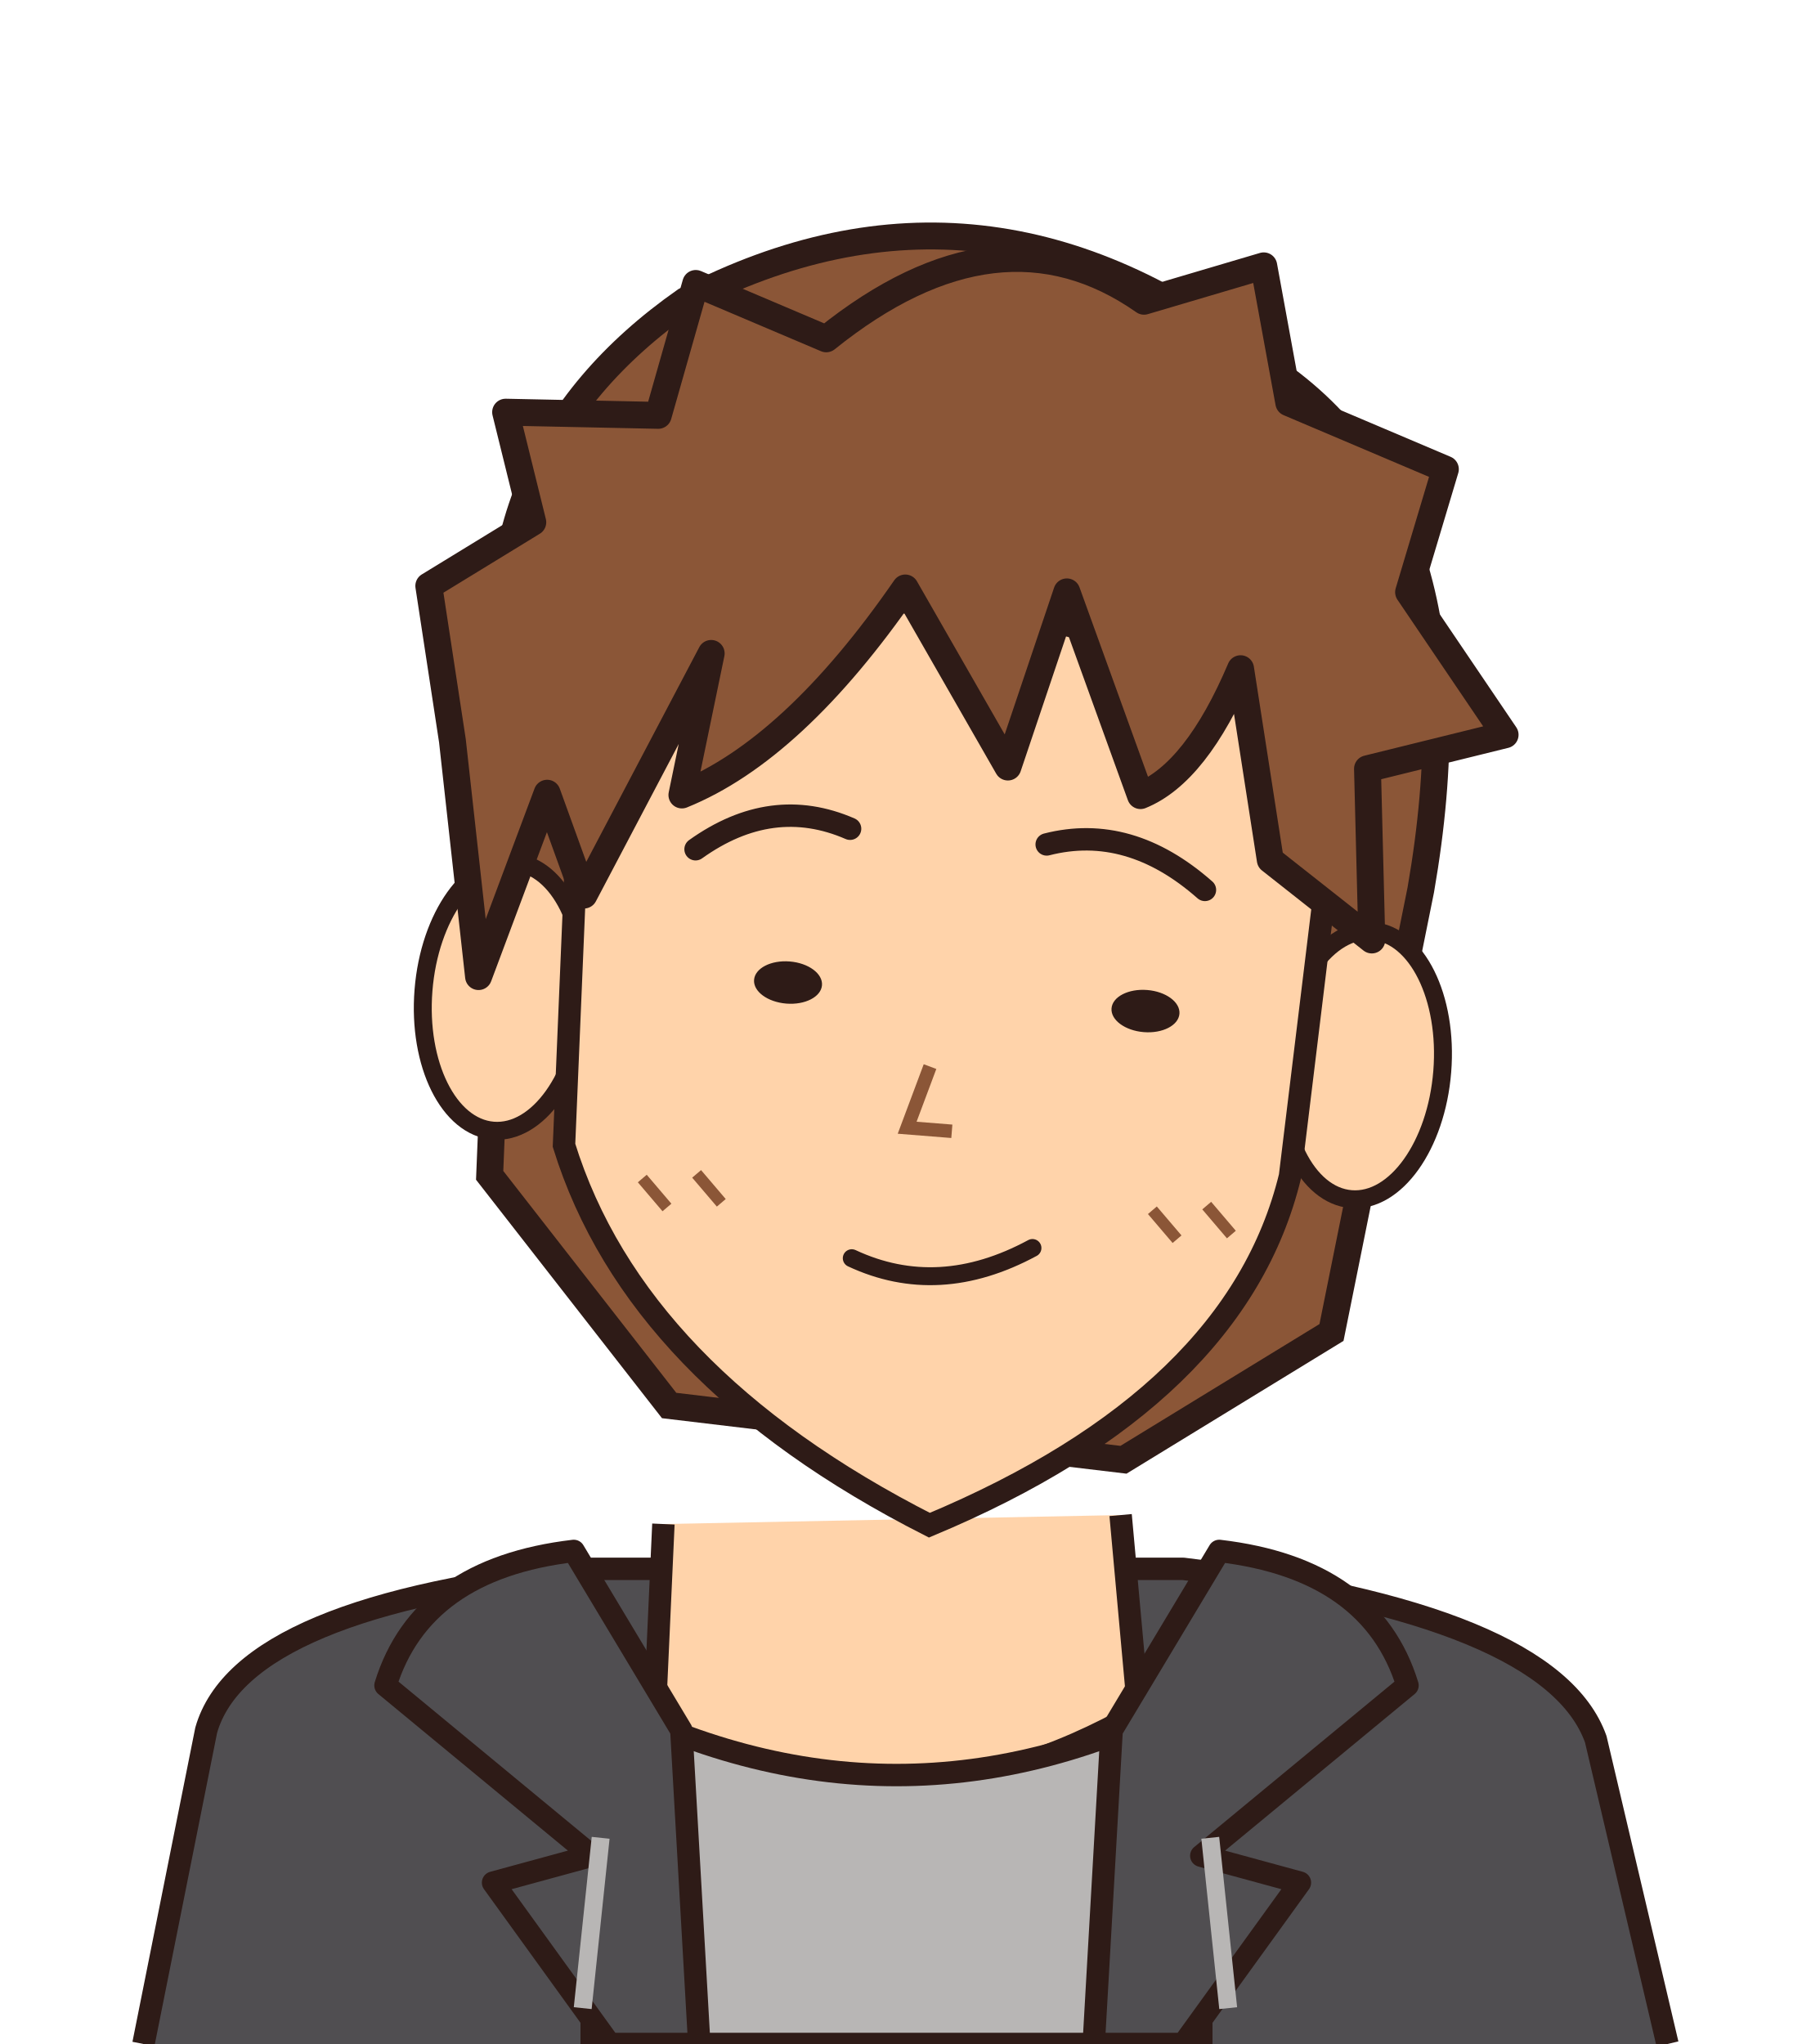
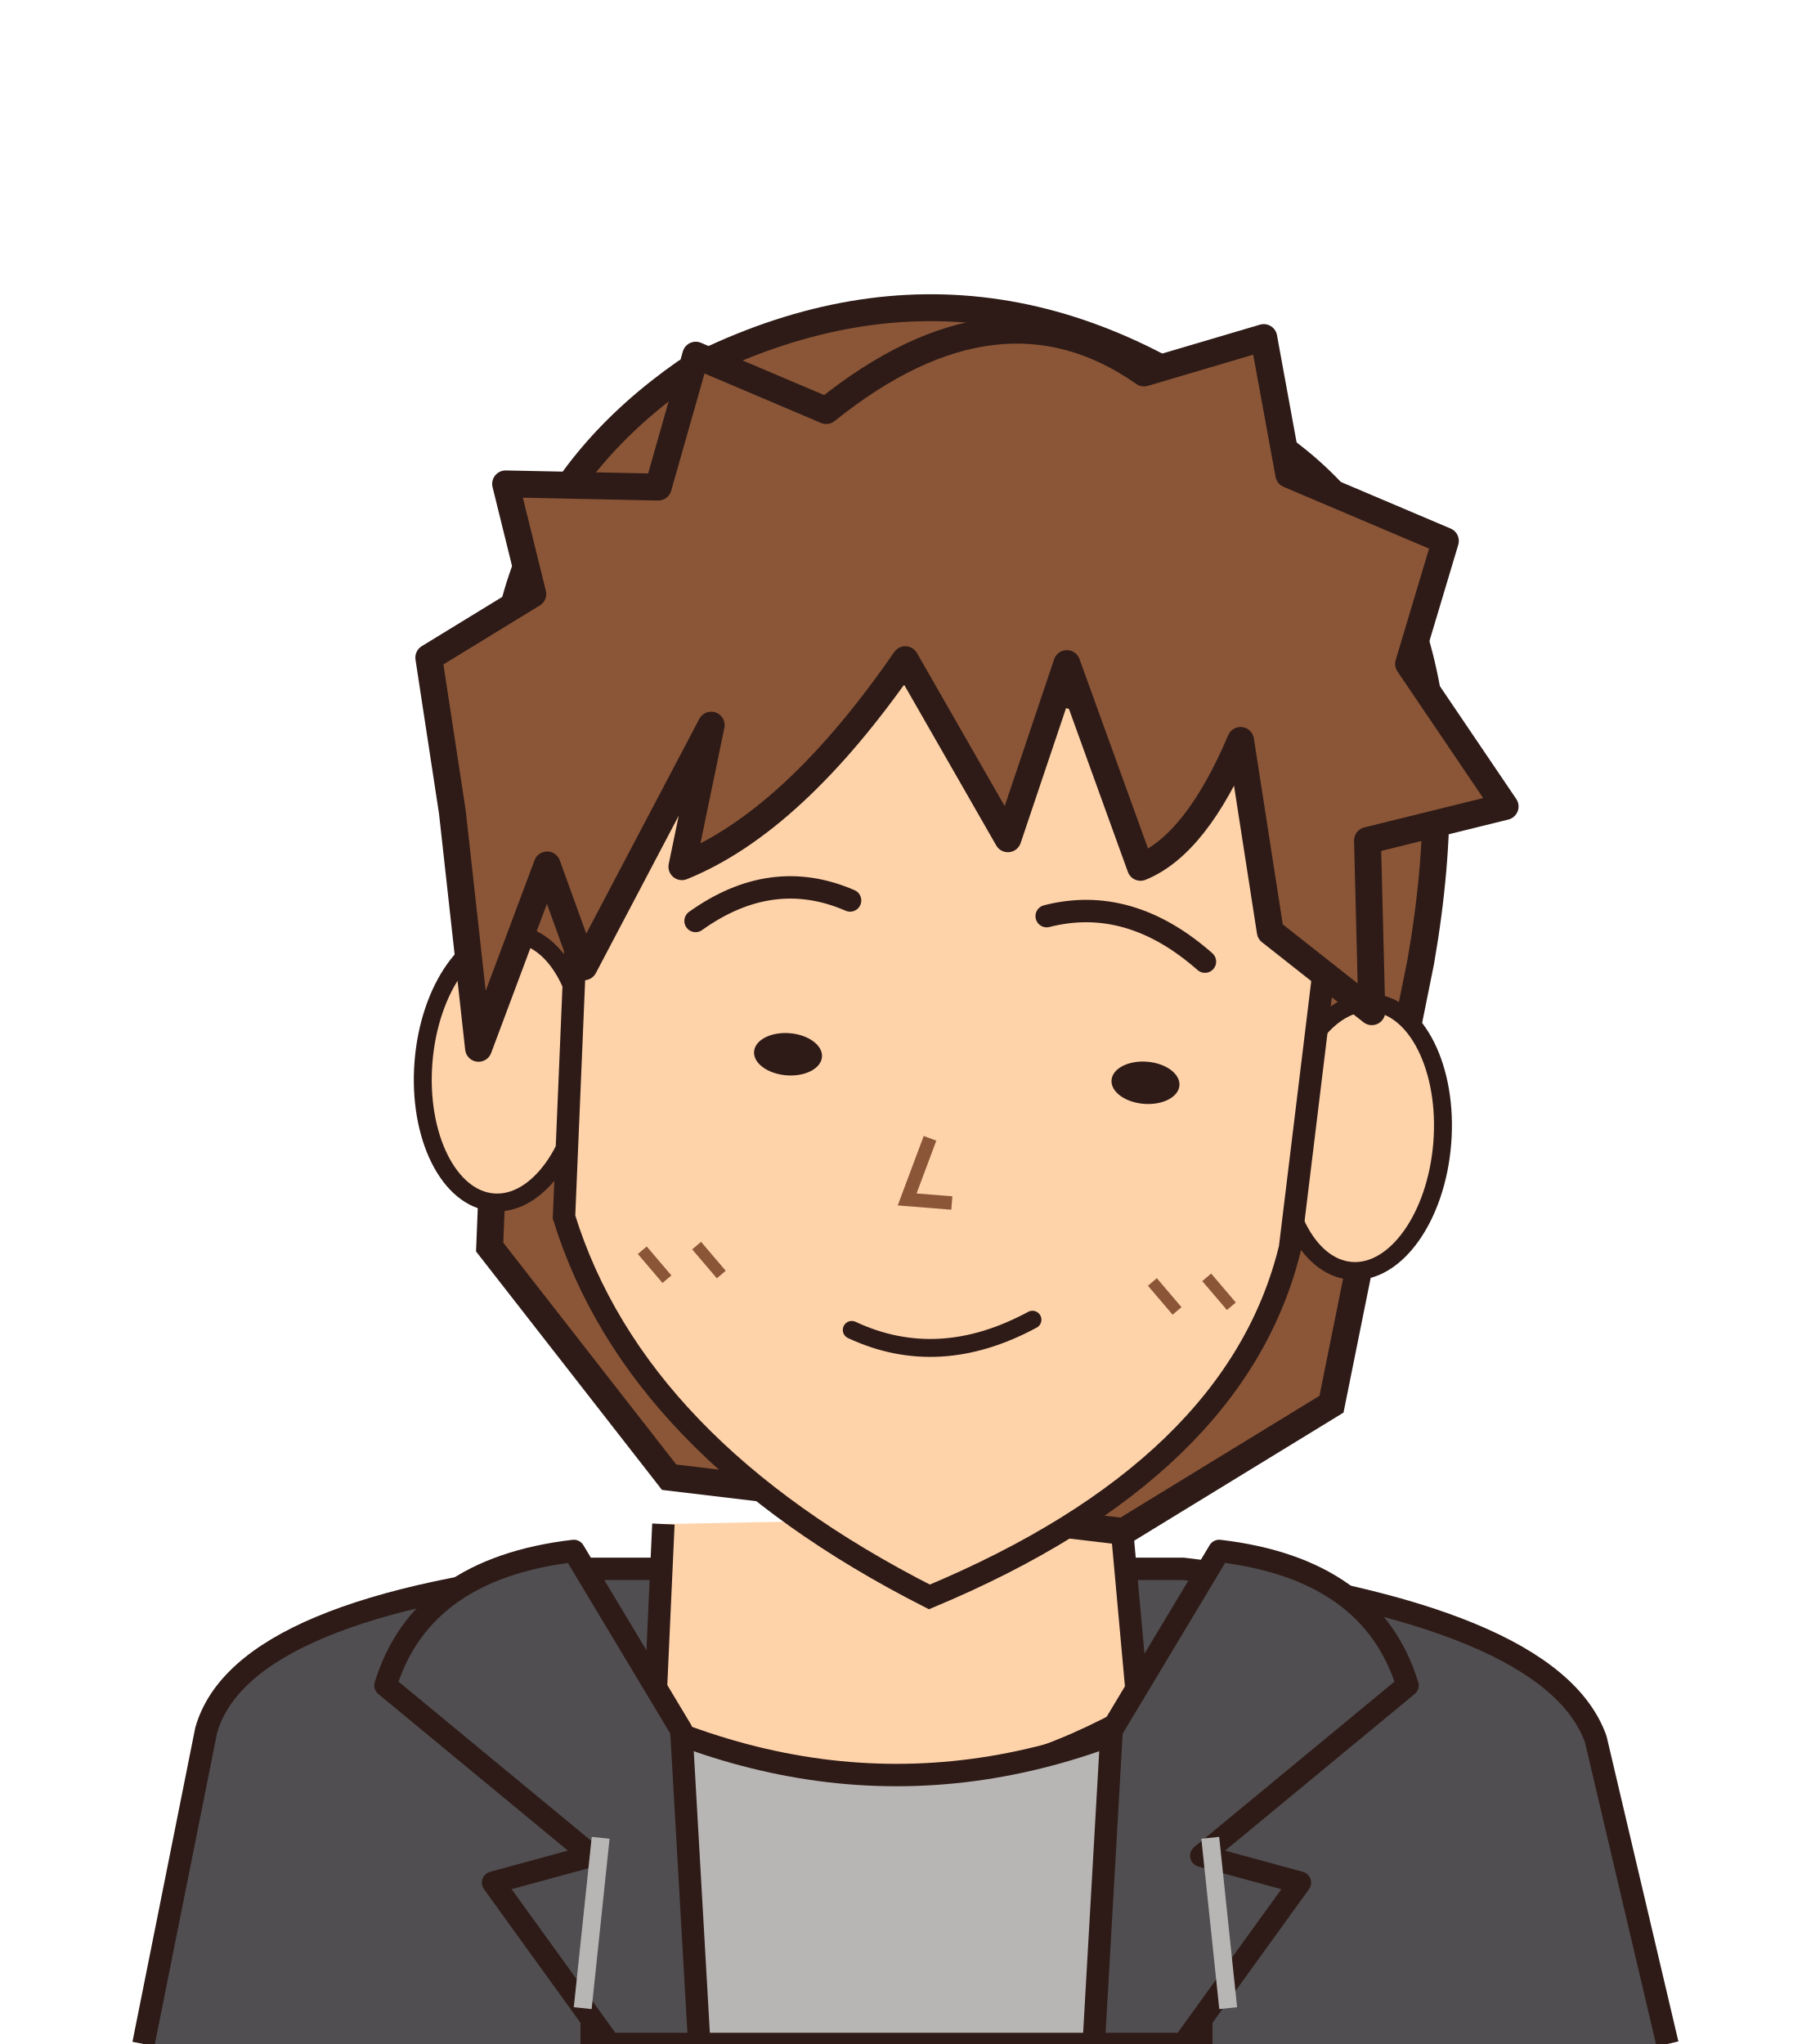
<svg xmlns="http://www.w3.org/2000/svg" width="200" height="228" viewBox="0 0 200 228">
  <g stroke="#2e1b17" stroke-width="2.5" stroke-linejoin="round">
    <path d="M16 228 L23 193 Q27 179 66 175 L132 175 Q173 180 178 194 L186 228" fill="#504e51" />
    <path d="M74 170 L73 192 Q99 207 127 191 L125 169" fill="#ffd3aa" />
    <path d="M66 189 Q100 207 134 189 L134 228 L66 228 Z" fill="#b8b6b5" />
    <path d="M64 173 Q47 175 43 188 L66 207 L55 210 L68 228 L78 228 L76 193 Z M136 173 Q153 175 157 188 L134 207 L145 210 L132 228 L122 228 L124 193 Z" fill="#504e51" />
    <path d="M67 205 L65 224 M135 205 L137 224" stroke="#b8b6b5" stroke-width="2" />
  </g>
-   <g transform="translate(0 1.825695) rotate(4.564237 100 164)">
+   <g transform="translate(0 9.825695) rotate(4.564237 100 164)">
    <path d="M50 82 Q43 53 66 34 Q98 14 131 36 Q157 50 153 93 L147 143 L125 159 L74 157 L52 133 Z" fill="#8b5637" stroke="#2e1b17" stroke-width="3" />
    <ellipse cx="52" cy="113" rx="9" ry="15" fill="#ffd3aa" stroke="#2e1b17" stroke-width="2" />
    <ellipse cx="148" cy="113" rx="9" ry="15" fill="#ffd3aa" stroke="#2e1b17" stroke-width="2" />
    <path d="M58 76 Q98 54 143 78 L141 126 Q137 151 104 168 Q70 154 60 129 Z" fill="#ffd3aa" stroke="#2e1b17" stroke-width="2.5" />
    <path d="M44 85 L40 68 L51 60 L47 48 L64 47 L67 32 L82 37 Q100 20 117 30 L130 25 L134 40 L152 46 L149 60 L161 75 L146 80 L148 99 L136 91 L131 70 Q127 82 121 85 L111 63 L106 83 L93 64 Q82 83 70 89 L72 73 L60 101 L55 90 L49 111 Z" fill="#8b5637" stroke="#2e1b17" stroke-width="3" stroke-linejoin="round" />
    <path d="M72 94.913 Q80 88.174 89 91.261 M111 91.261 Q120 88.174 129 94.913" fill="none" stroke="#2e1b17" stroke-width="2.5" stroke-linecap="round" />
    <ellipse cx="83.465" cy="108.913" rx="3.8" ry="2.357" fill="#2e1b17" />
    <ellipse cx="123.465" cy="108.913" rx="3.8" ry="2.357" fill="#2e1b17" />
    <path d="M100 117 l-2 7 5 0" fill="none" stroke="#8b5637" stroke-width="1.5" />
    <path d="M93 139 Q103 142.739 113 136.261" fill="none" stroke="#2e1b17" stroke-width="2" stroke-linecap="round" />
    <path d="M69 132 l3 3 m3 -4 l3 3 M126 131 l3 3 m3 -4 l3 3" stroke="#8b5637" stroke-width="1.3" />
  </g>
</svg>
